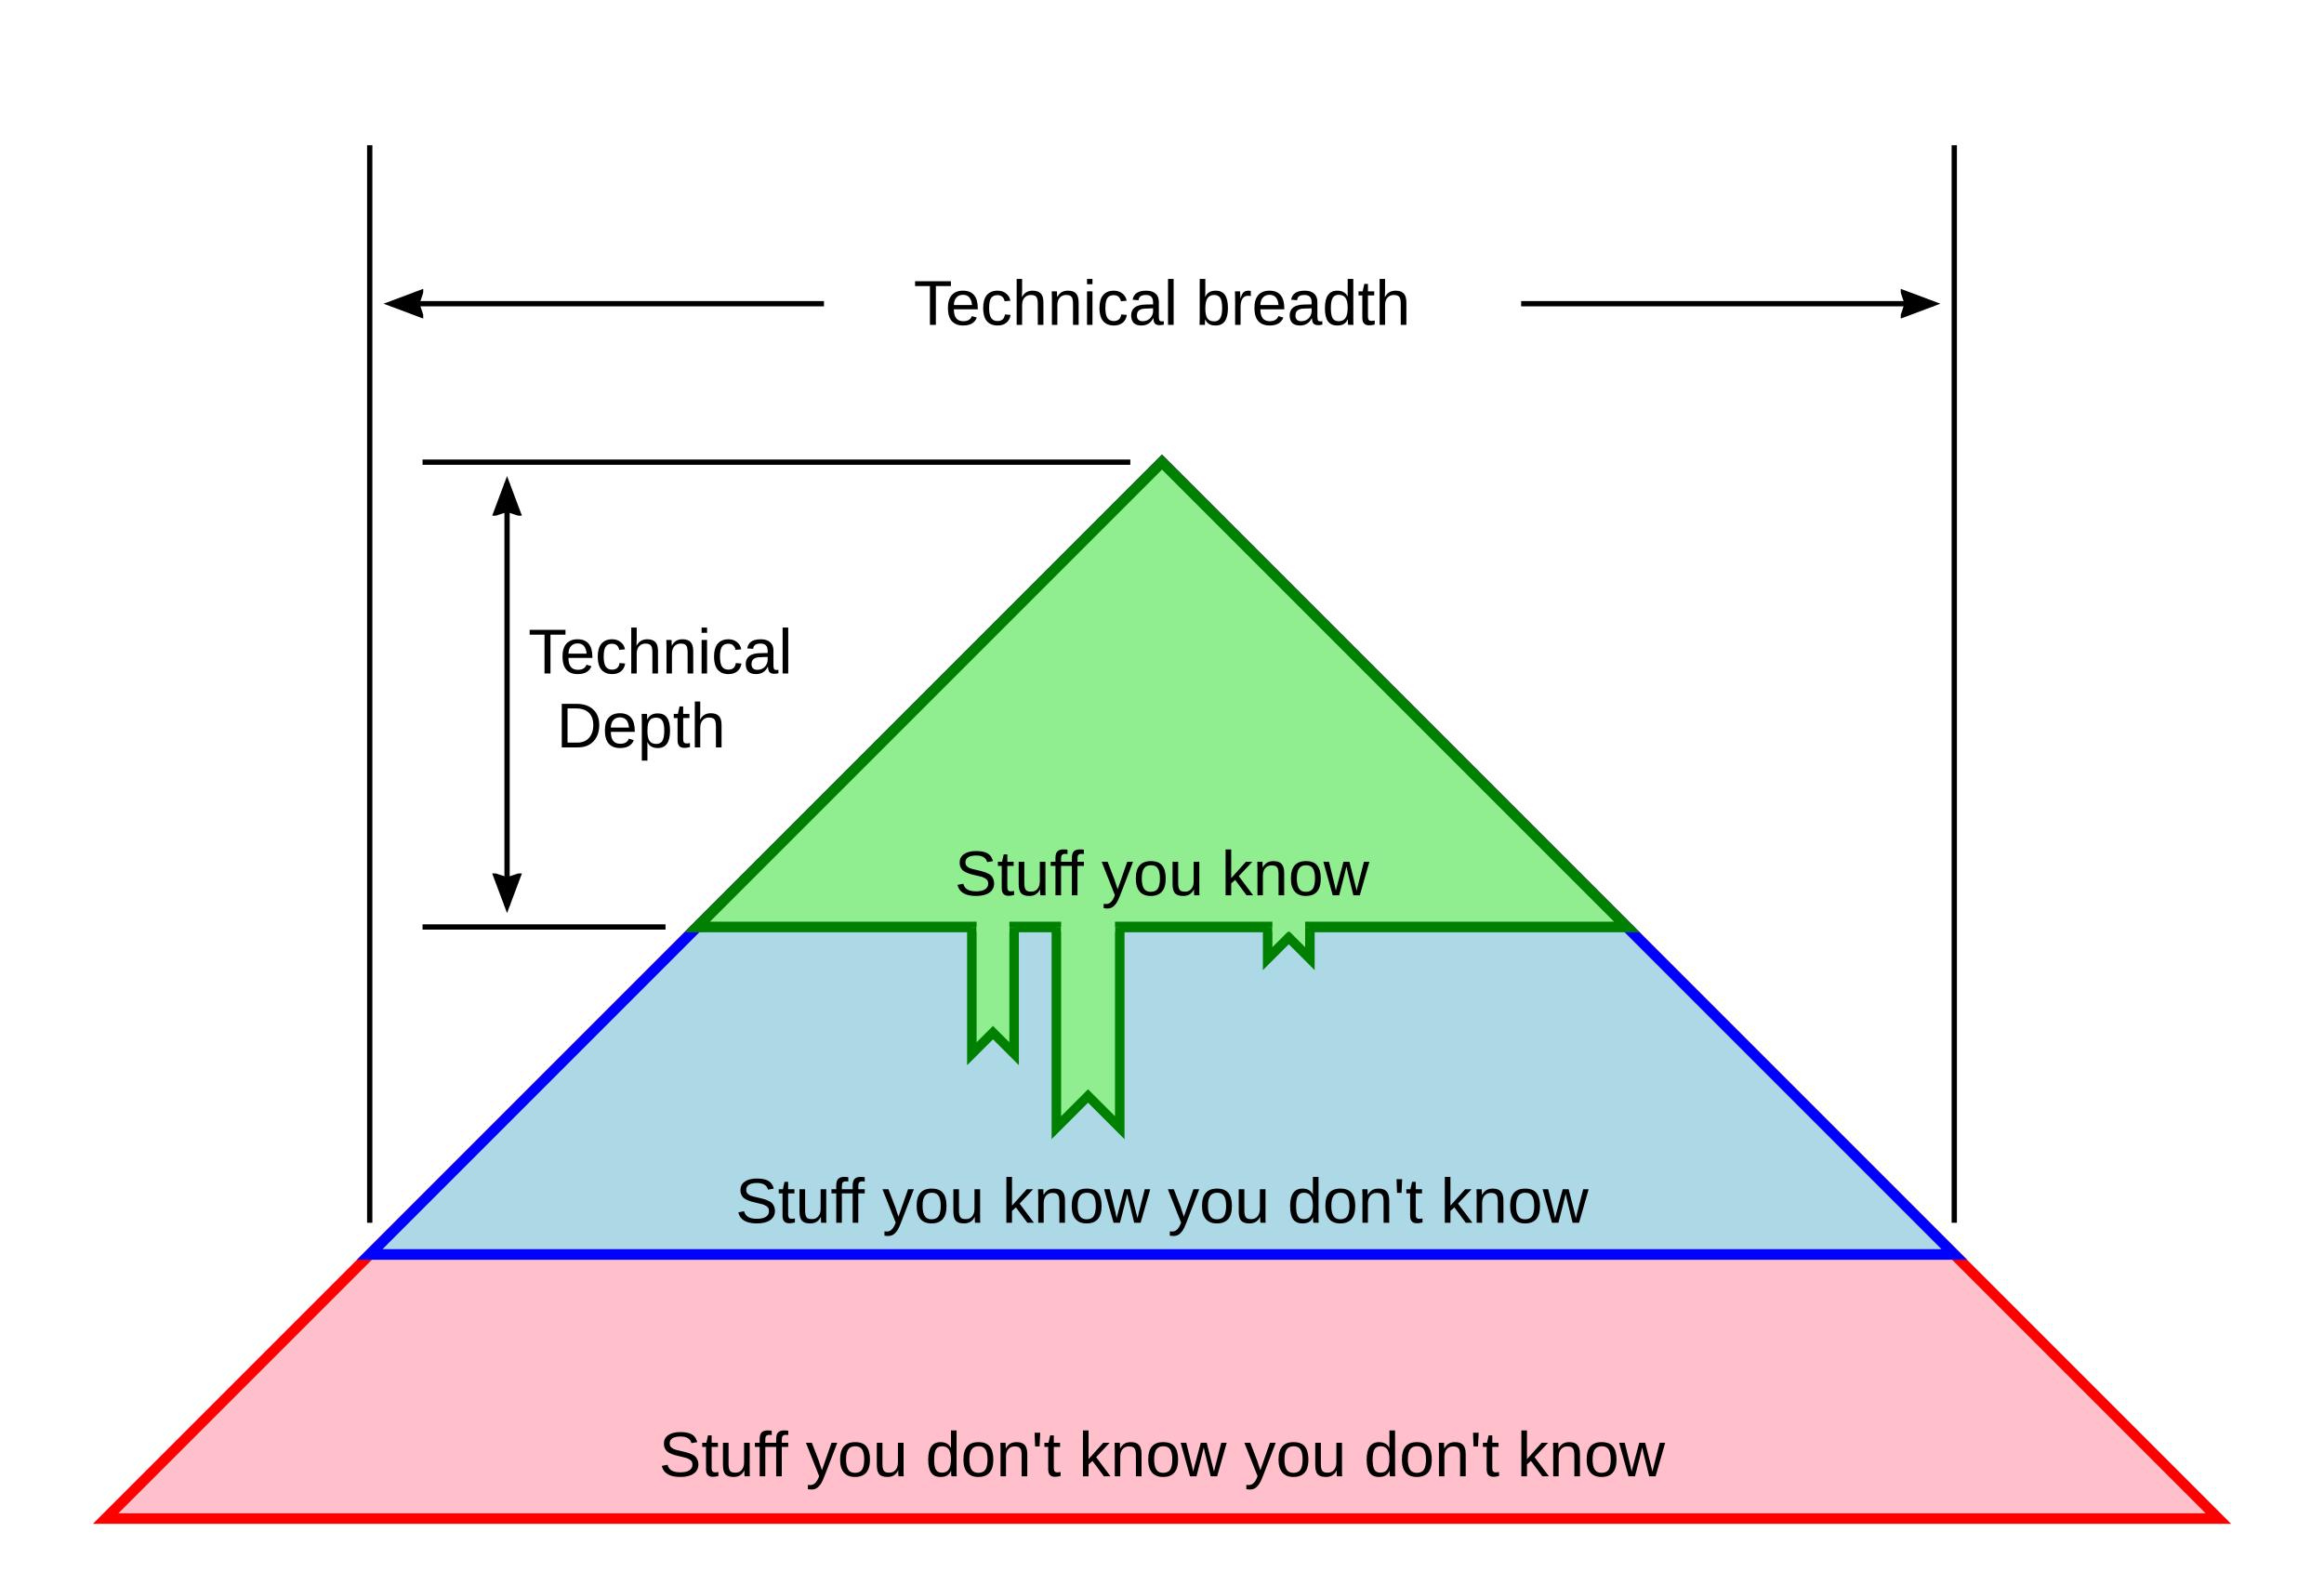
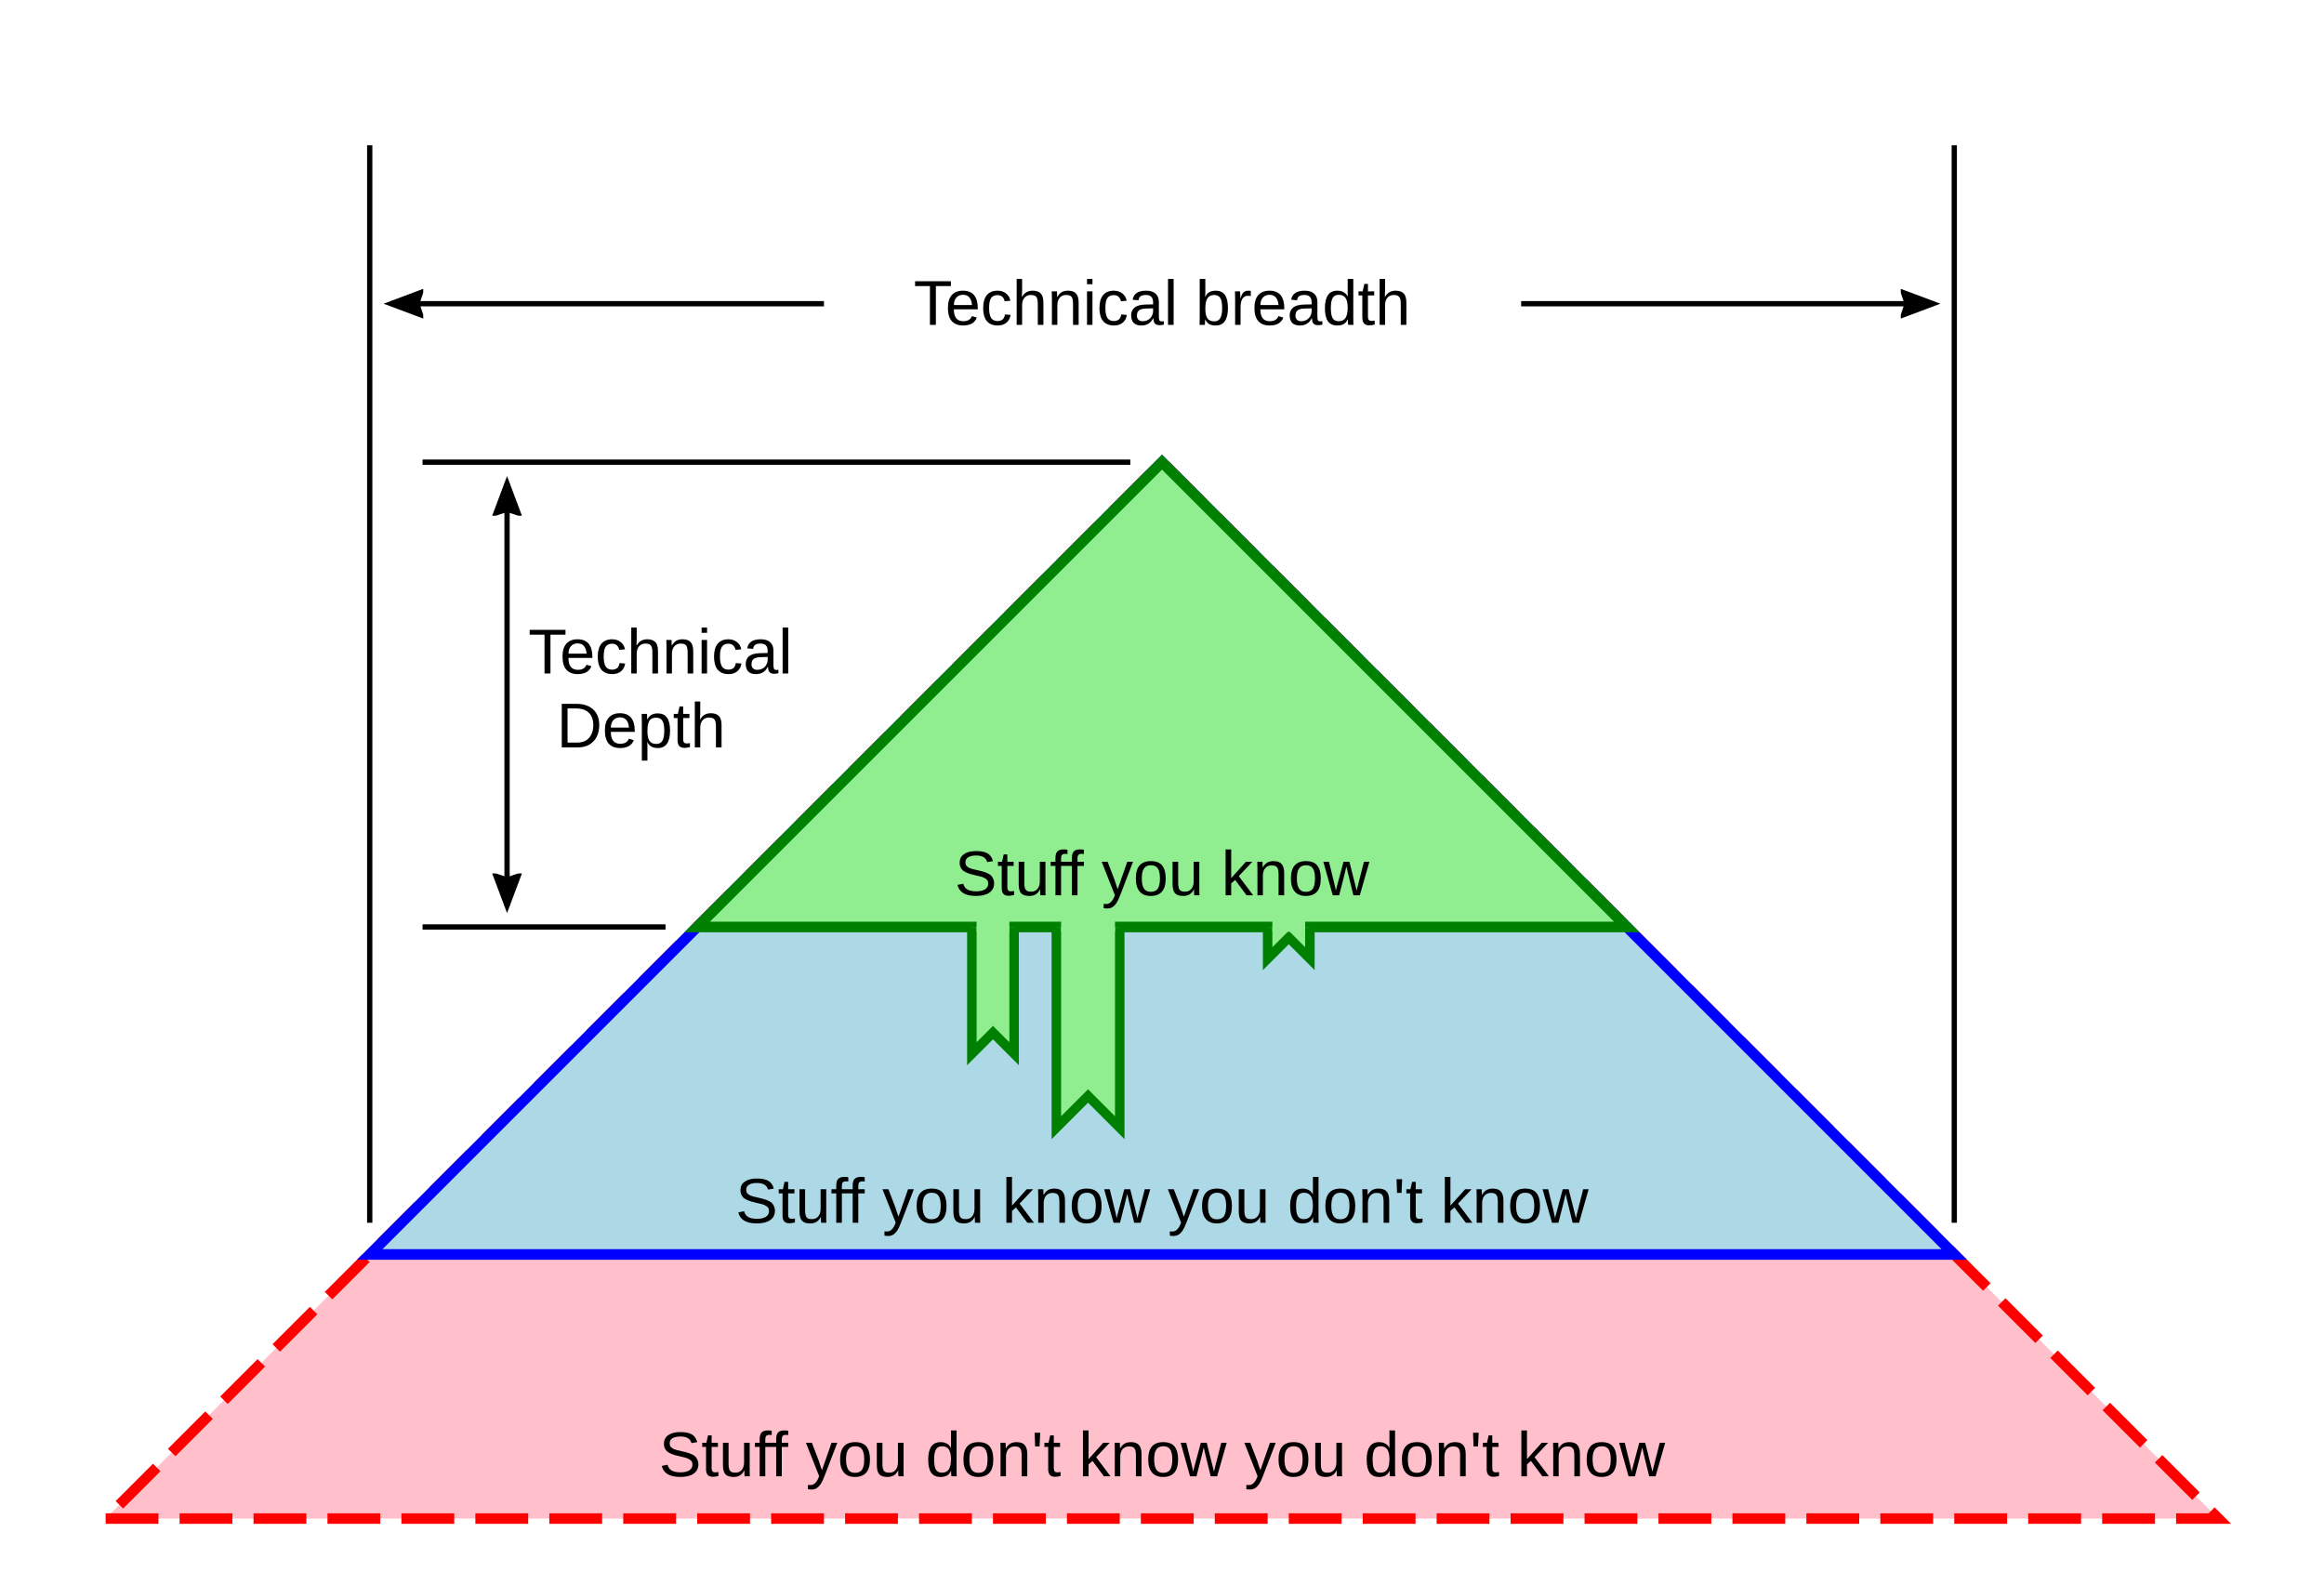
<svg xmlns="http://www.w3.org/2000/svg" width="528.0" height="360.0">
  <rect width="100%" height="100%" fill="none" />
  <g transform="translate(24.0,345.0) scale(2.4 -2.4)">
    <defs>
      <marker id="arrowhead" viewBox="0 0 80 80" refX="35" refY="25" style="stroke-width: 2px; stroke: black; fill: black" markerWidth="7" markerHeight="11" markerUnits="userSpaceOnUse" orient="auto-start-reverse">
        <path d="M 5,25 L 0,40 L 40,25 L 0,10 Z" />
      </marker>
    </defs>
-     <path d="M 0,0 L 200,0 L 100,100 Z" fill="pink" stroke-width="1.0" stroke="red" id="ydk-ydk" />
+     <path d="M 0,0 L 200,0 L 100,100 Z" fill="pink" stroke-width="1.0" stroke-dasharray="5, 2" stroke="red" id="ydk-ydk" />
    <path d="M 25,25 L 175,25 L 100,100 Z" fill="lightblue" stroke-width="1.0" stroke="blue" id="yk-ydk" />
    <path d="M 56,56 L 144,56 L 100,100 Z" fill="lightgreen" stroke-width="1.0" stroke="green" id="yk-yk" />
    <text x="100" y="-59.0" font-family="Arial" font-size="6" text-anchor="middle" fill="black" transform="scale(1 -1)">Stuff you know</text>
    <text x="100" y="-28" font-family="Arial" font-size="6" text-anchor="middle" fill="black" transform="scale(1 -1)">Stuff you know you don't know</text>
    <text x="100" y="56" font-family="Arial" font-size="6" text-anchor="middle" fill="black" transform="scale(1 -1) translate(0 -60)">Stuff you don't know you don't know</text>
    <g>
      <path d="M 110,56.0 L 110,53.0 L 112,55.0 L 114,53.0 L 114,56.0" fill="lightgreen" stroke-width="0.9" stroke="green" id="banner" />
      <path d="M 110.45,56.9 L 110.45,55.55 L 113.55,55.55 L 113.55,56.9" fill="lightgreen" stroke-width="0" stroke="blue" id="banner" />
    </g>
    <g>
      <path d="M 82,56.0 L 82,44.0 L 84,46.0 L 86,44.0 L 86,56.0" fill="lightgreen" stroke-width="0.9" stroke="green" id="banner" />
      <path d="M 82.45,56.9 L 82.45,55.55 L 85.55,55.55 L 85.55,56.9" fill="lightgreen" stroke-width="0" stroke="blue" id="banner" />
    </g>
    <g>
      <path d="M 90,56.0 L 90,37.0 L 93,40.0 L 96,37.0 L 96,56.0" fill="lightgreen" stroke-width="0.9" stroke="green" id="banner" />
      <path d="M 90.45,56.9 L 90.45,55.55 L 95.55,55.55 L 95.55,56.9" fill="lightgreen" stroke-width="0" stroke="blue" id="banner" />
    </g>
    <g id="technical-depth">
      <line x1="30.0" y1="100" x2="97" y2="100" stroke="black" stroke-width="0.5" />
      <line x1="30.0" y1="56.0" x2="53" y2="56.0" stroke="black" stroke-width="0.5" />
      <line x1="38.0" y1="58.0" x2="38.0" y2="98" stroke="black" stroke-width="0.5" marker-end="url(#arrowhead)" marker-start="url(#arrowhead)" />
      <text x="40.0" y="-80" font-family="Arial" font-size="6" fill="black" transform="scale(1 -1)" text-anchor="start" marker-end="url(#arrowhead)">
        <tspan dx="0" dy="0">Technical</tspan>
        <tspan dx="-24" dy="7">Depth</tspan>
      </text>
    </g>
    <g id="technical-breadth">
      <line x1="25.0" y1="28" x2="25.0" y2="130.0" stroke="black" stroke-width="0.5" />
      <line x1="175.0" y1="28" x2="175.0" y2="130.0" stroke="black" stroke-width="0.5" />
      <line x1="27.0" y1="115" x2="68" y2="115" stroke="black" stroke-width="0.5" marker-start="url(#arrowhead)" />
      <line x1="134" y1="115" x2="173.0" y2="115" stroke="black" stroke-width="0.5" marker-end="url(#arrowhead)" />
      <text x="100" y="-53" font-family="Arial" font-size="6" text-anchor="middle" fill="black" transform="scale(1 -1) translate(0 -60)">Technical breadth</text>
    </g>
  </g>
</svg>
